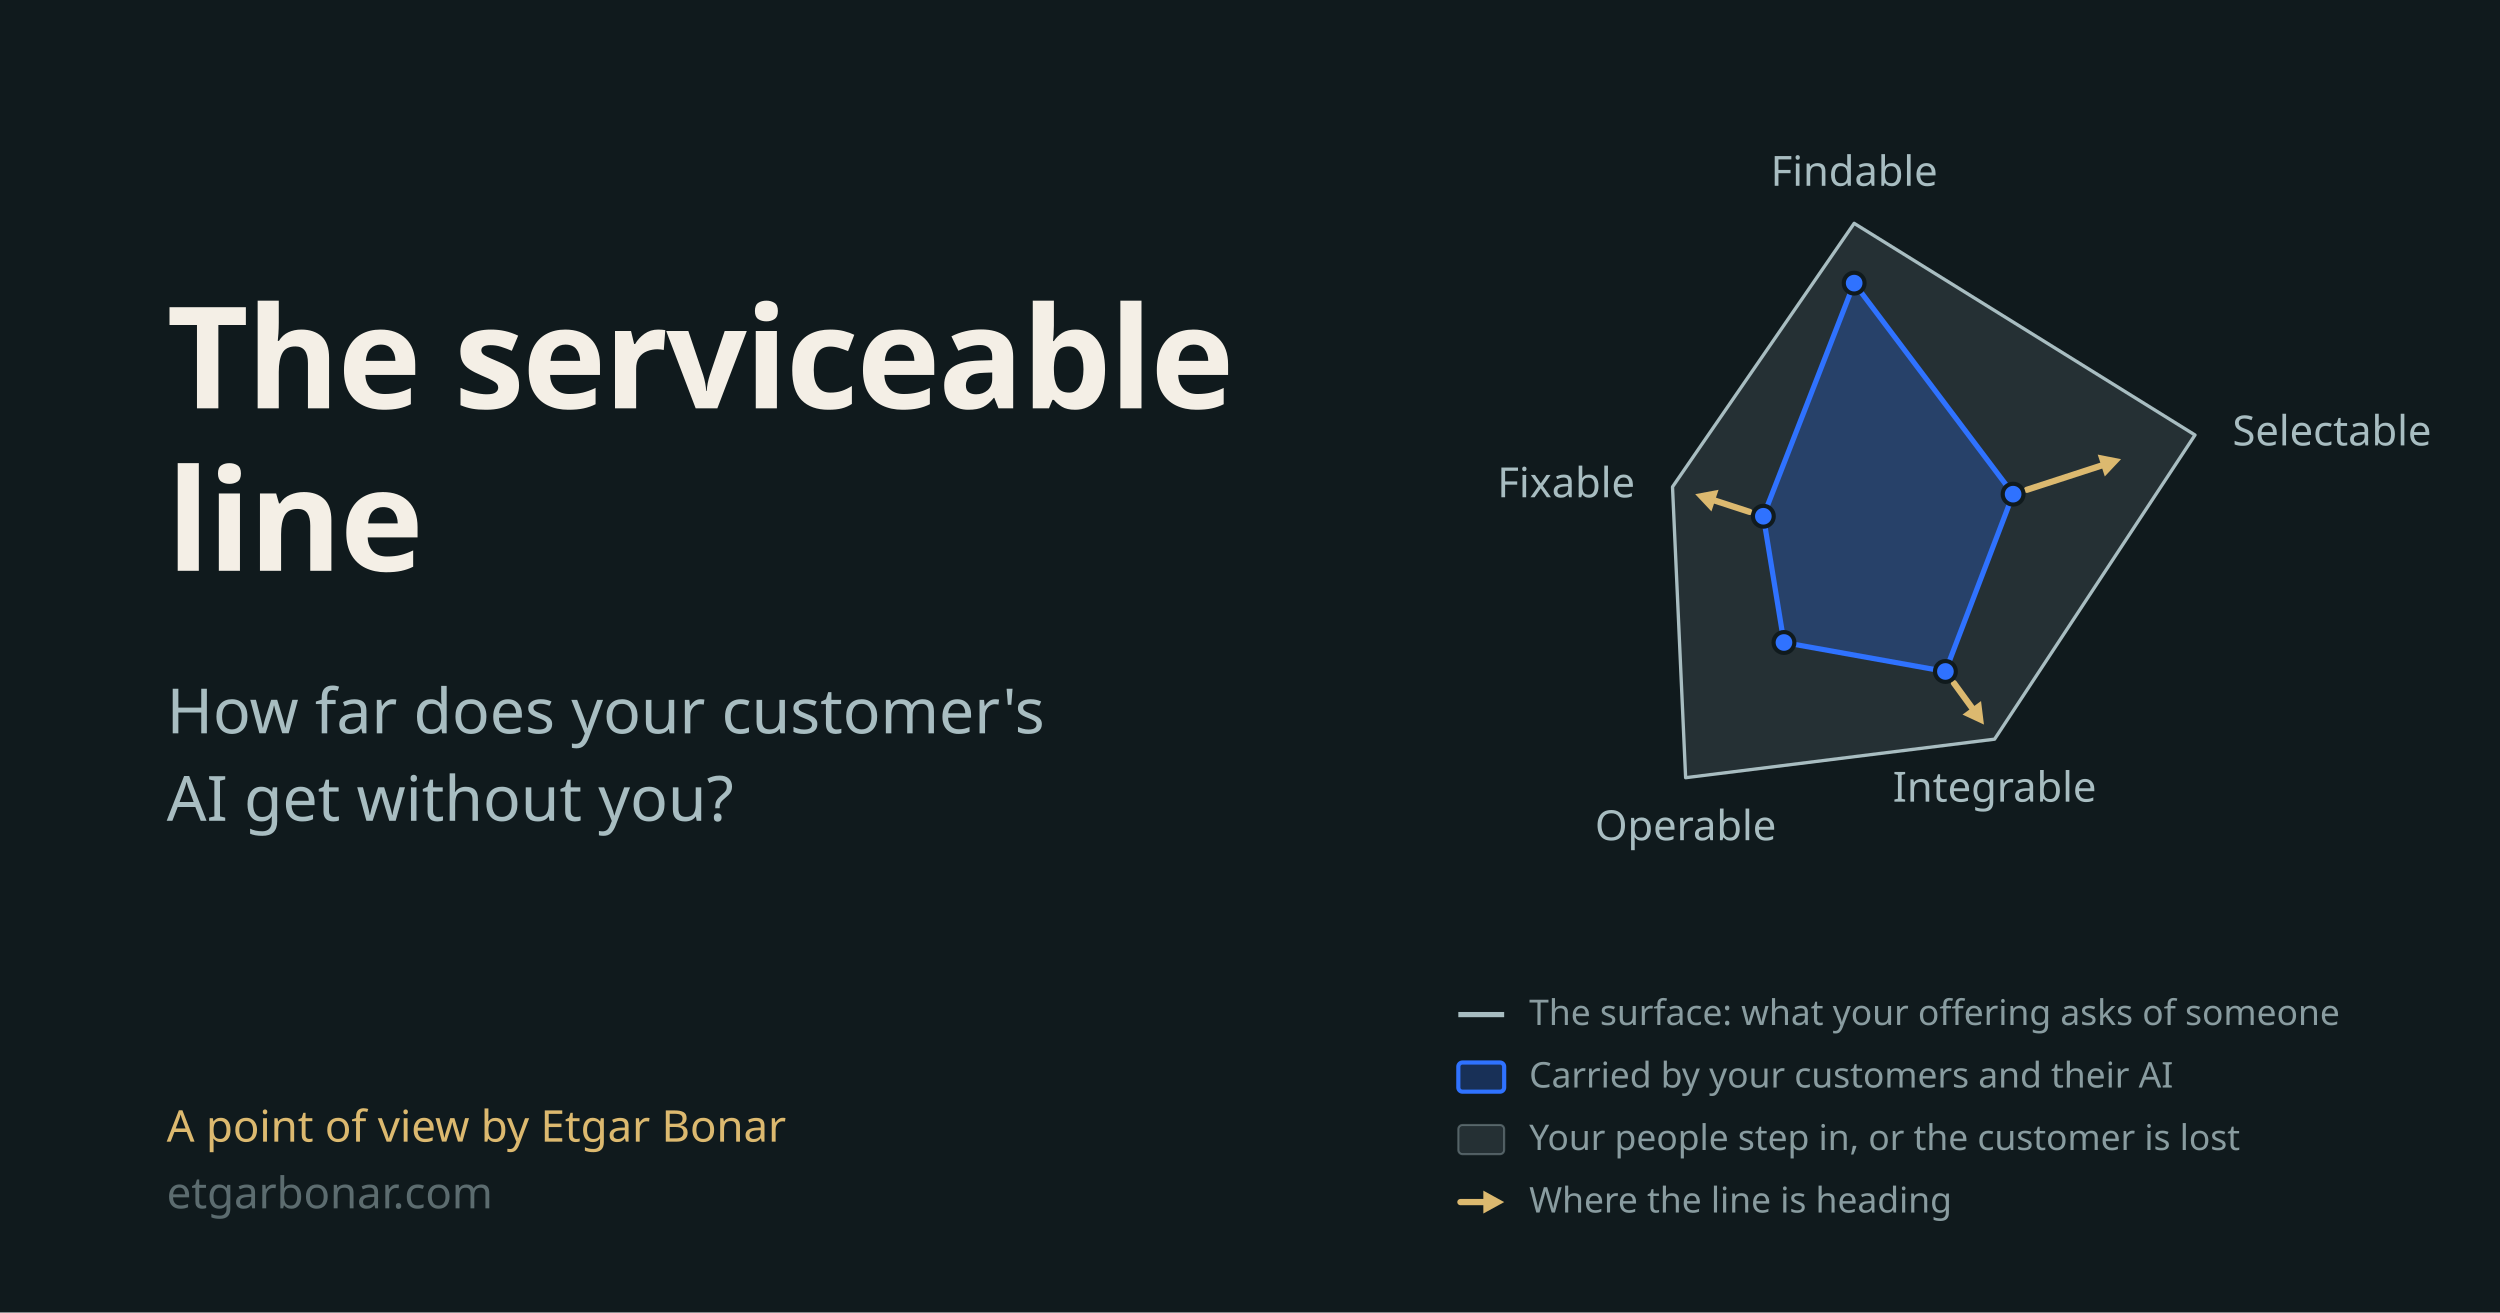
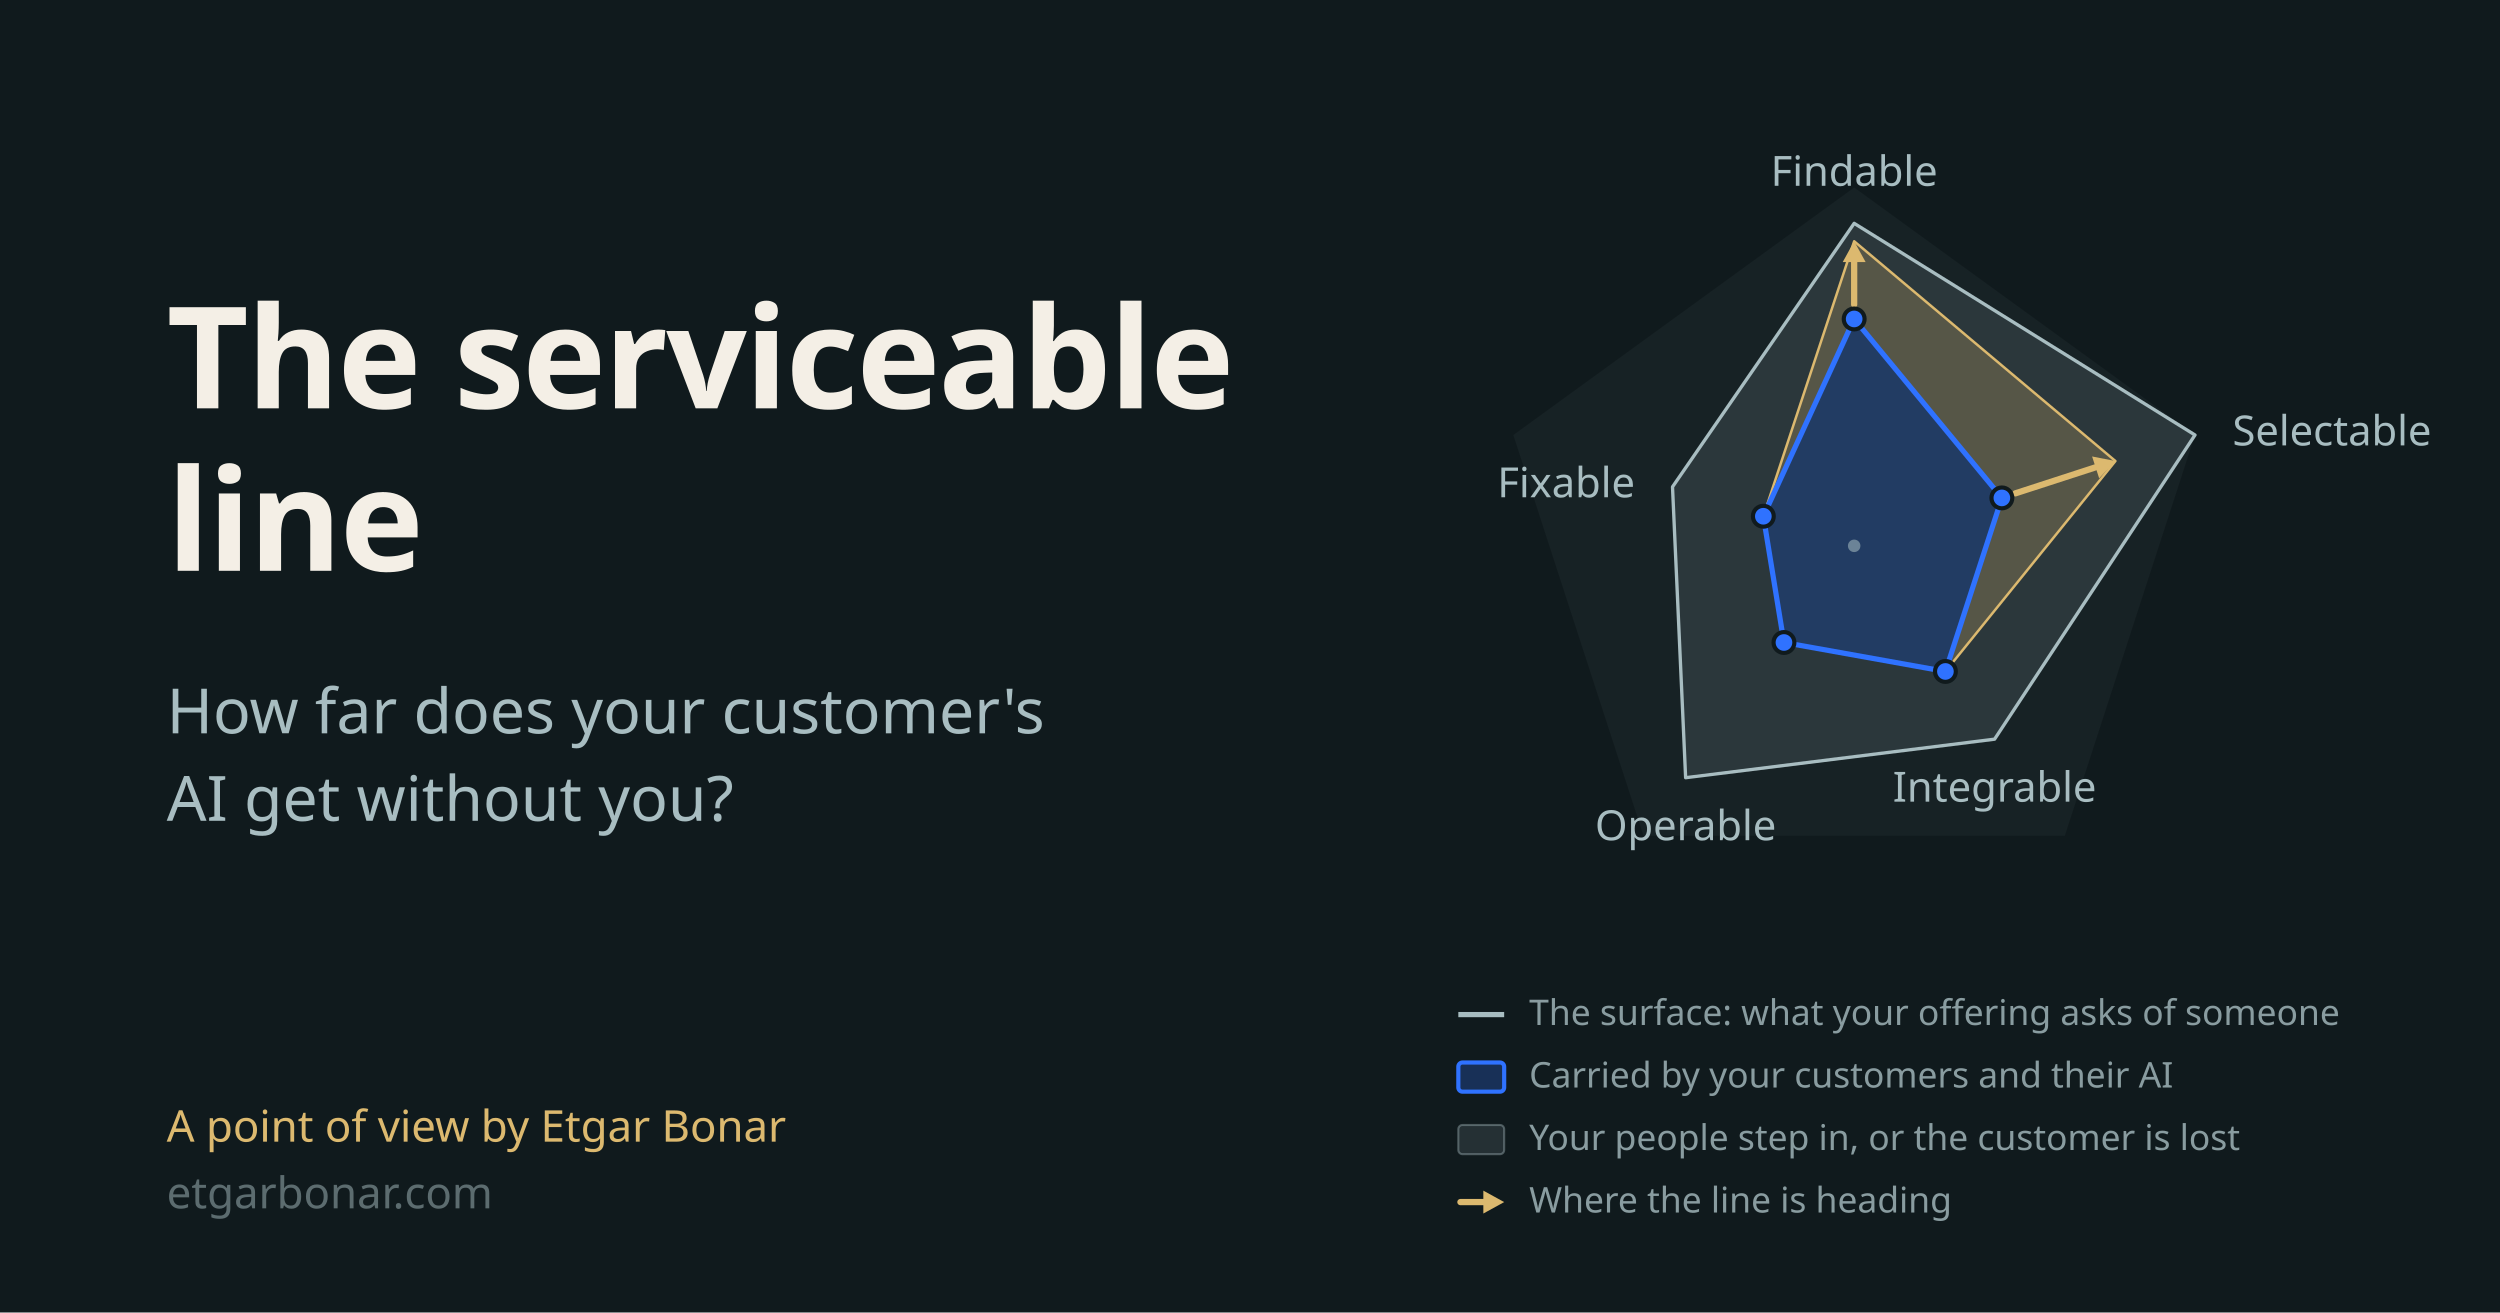
<svg xmlns="http://www.w3.org/2000/svg" width="1200" height="630" viewBox="0 0 1200 630" role="img" aria-labelledby="cardtitle carddesc">
  <rect width="1200" height="630" fill="#101a1d" />
  <g transform="translate(890 262)">
+     <polygon points="0.0,-172.0 163.6,-53.2 101.1,139.2 -101.1,139.2 -163.6,-53.2" fill="#a8bdc1" fill-opacity=".05" />
    <polygon points="0.0,-154.8 163.6,-53.2 67.4,92.8 -80.9,111.3 -87.2,-28.3" fill="#a8bdc1" fill-opacity=".14" stroke="#a8bdc1" stroke-width="1.6" stroke-linejoin="round" />
-     <polygon points="0.0,-126.1 76.3,-24.8 43.8,60.3 -33.7,46.4 -43.6,-14.2" fill="#2f72ff" fill-opacity=".26" stroke="#2f72ff" stroke-width="2.5" stroke-linejoin="round" />
-     <line x1="82.9" y1="-26.9" x2="118.6" y2="-38.5" stroke="#dcb96f" stroke-width="3" stroke-linecap="round" />
-     <polygon points="128.1,-41.6 120.3,-33.3 116.9,-43.8" fill="#dcb96f" />
-     <line x1="47.9" y1="65.9" x2="56.5" y2="77.7" stroke="#dcb96f" stroke-width="3" stroke-linecap="round" />
-     <polygon points="62.3,85.8 52.0,81.0 60.9,74.5" fill="#dcb96f" />
-     <line x1="-50.2" y1="-16.3" x2="-66.8" y2="-21.7" stroke="#dcb96f" stroke-width="3" stroke-linecap="round" />
-     <polygon points="-76.3,-24.8 -65.1,-26.9 -68.5,-16.5" fill="#dcb96f" />
-     <circle cx="0.0" cy="-126.1" r="5" fill="#2f72ff" stroke="#101a1d" stroke-width="2" />
-     <circle cx="76.3" cy="-24.8" r="5" fill="#2f72ff" stroke="#101a1d" stroke-width="2" />
+     <polygon points="0.0,-146.2 125.4,-40.7 43.8,60.3 -33.7,46.4 -43.6,-14.2" fill="#dcb96f" fill-opacity=".24" stroke="#dcb96f" stroke-width="1.2" stroke-linejoin="round" />
+     <polygon points="0.0,-108.9 70.9,-23.0 43.8,60.3 -33.7,46.4 -43.6,-14.2" fill="#1e2a2d" />
+     <polygon points="0.0,-108.9 70.9,-23.0 43.8,60.3 -33.7,46.4 -43.6,-14.2" fill="#2f72ff" fill-opacity=".26" stroke="#2f72ff" stroke-width="2.5" stroke-linejoin="round" />
+     <circle cx="0" cy="0" r="3" fill="#a8bdc1" opacity=".55" />
+     <line x1="0.0" y1="-115.8" x2="0.0" y2="-136.2" stroke="#dcb96f" stroke-width="3" stroke-linecap="round" />
+     <polygon points="0.0,-146.2 5.5,-136.2 -5.5,-136.2" fill="#dcb96f" />
+     <line x1="77.4" y1="-25.2" x2="115.9" y2="-37.7" stroke="#dcb96f" stroke-width="3" stroke-linecap="round" />
+     <polygon points="125.4,-40.7 117.6,-32.4 114.2,-42.9" fill="#dcb96f" />
+     <circle cx="0.0" cy="-108.9" r="5" fill="#2f72ff" stroke="#101a1d" stroke-width="2" />
+     <circle cx="70.9" cy="-23.0" r="5" fill="#2f72ff" stroke="#101a1d" stroke-width="2" />
    <circle cx="43.8" cy="60.3" r="5" fill="#2f72ff" stroke="#101a1d" stroke-width="2" />
    <circle cx="-33.7" cy="46.4" r="5" fill="#2f72ff" stroke="#101a1d" stroke-width="2" />
    <circle cx="-43.6" cy="-14.2" r="5" fill="#2f72ff" stroke="#101a1d" stroke-width="2" />
    <text x="0.0" y="-172.8" text-anchor="middle" font-family="Noto Sans, Liberation Sans, Arial, Helvetica, sans-serif" font-size="20" fill="#a8bdc1">Findable</text>
    <text x="181.6" y="-48.2" text-anchor="start" font-family="Noto Sans, Liberation Sans, Arial, Helvetica, sans-serif" font-size="20" fill="#a8bdc1">Selectable</text>
    <text x="67.4" y="122.8" text-anchor="middle" font-family="Noto Sans, Liberation Sans, Arial, Helvetica, sans-serif" font-size="20" fill="#a8bdc1">Integrable</text>
    <text x="-80.9" y="141.3" text-anchor="middle" font-family="Noto Sans, Liberation Sans, Arial, Helvetica, sans-serif" font-size="20" fill="#a8bdc1">Operable</text>
    <text x="-105.2" y="-23.3" text-anchor="end" font-family="Noto Sans, Liberation Sans, Arial, Helvetica, sans-serif" font-size="20" fill="#a8bdc1">Fixable</text>
  </g>
  <path d="M700 487H722" stroke="#a8bdc1" stroke-width="2.5" />
  <text x="734" y="492" font-family="Noto Sans, Liberation Sans, Arial, Helvetica, sans-serif" font-size="17" fill="#a8bdc1" opacity=".8">The surface: what your offering asks of someone</text>
  <rect x="700" y="510" width="22" height="14" rx="2" fill="#2f72ff" fill-opacity=".26" stroke="#2f72ff" stroke-width="2" />
  <text x="734" y="522" font-family="Noto Sans, Liberation Sans, Arial, Helvetica, sans-serif" font-size="17" fill="#a8bdc1" opacity=".8">Carried by your customers and their AI</text>
  <rect x="700" y="540" width="22" height="14" rx="2" fill="#a8bdc1" fill-opacity=".14" stroke="#a8bdc1" stroke-opacity=".4" />
  <text x="734" y="552" font-family="Noto Sans, Liberation Sans, Arial, Helvetica, sans-serif" font-size="17" fill="#a8bdc1" opacity=".8">Your people step in, or the customer is lost</text>
  <path d="M701 577H713" stroke="#dcb96f" stroke-width="3" stroke-linecap="round" />
  <polygon points="722,577 712,571.5 712,582.5" fill="#dcb96f" />
  <text x="734" y="582" font-family="Noto Sans, Liberation Sans, Arial, Helvetica, sans-serif" font-size="17" fill="#a8bdc1" opacity=".8">Where the line is heading</text>
  <text x="80" y="196" font-family="Noto Sans, Liberation Sans, Arial, Helvetica, sans-serif" font-size="68" font-weight="700" letter-spacing="-1" fill="#f4efe6">The serviceable</text>
  <text x="80" y="274" font-family="Noto Sans, Liberation Sans, Arial, Helvetica, sans-serif" font-size="68" font-weight="700" letter-spacing="-1" fill="#f4efe6">line</text>
  <text x="80" y="352" font-family="Noto Sans, Liberation Sans, Arial, Helvetica, sans-serif" font-size="30" fill="#a8bdc1">How far does your customer's</text>
  <text x="80" y="394" font-family="Noto Sans, Liberation Sans, Arial, Helvetica, sans-serif" font-size="30" fill="#a8bdc1">AI get without you?</text>
  <text x="80" y="548" font-family="Noto Sans, Liberation Sans, Arial, Helvetica, sans-serif" font-size="21" fill="#dcb96f">A point of view by Etgar Bonar</text>
  <text x="80" y="580" font-family="Noto Sans, Liberation Sans, Arial, Helvetica, sans-serif" font-size="21" fill="#a8bdc1" opacity=".5">etgarbonar.com</text>
</svg>
